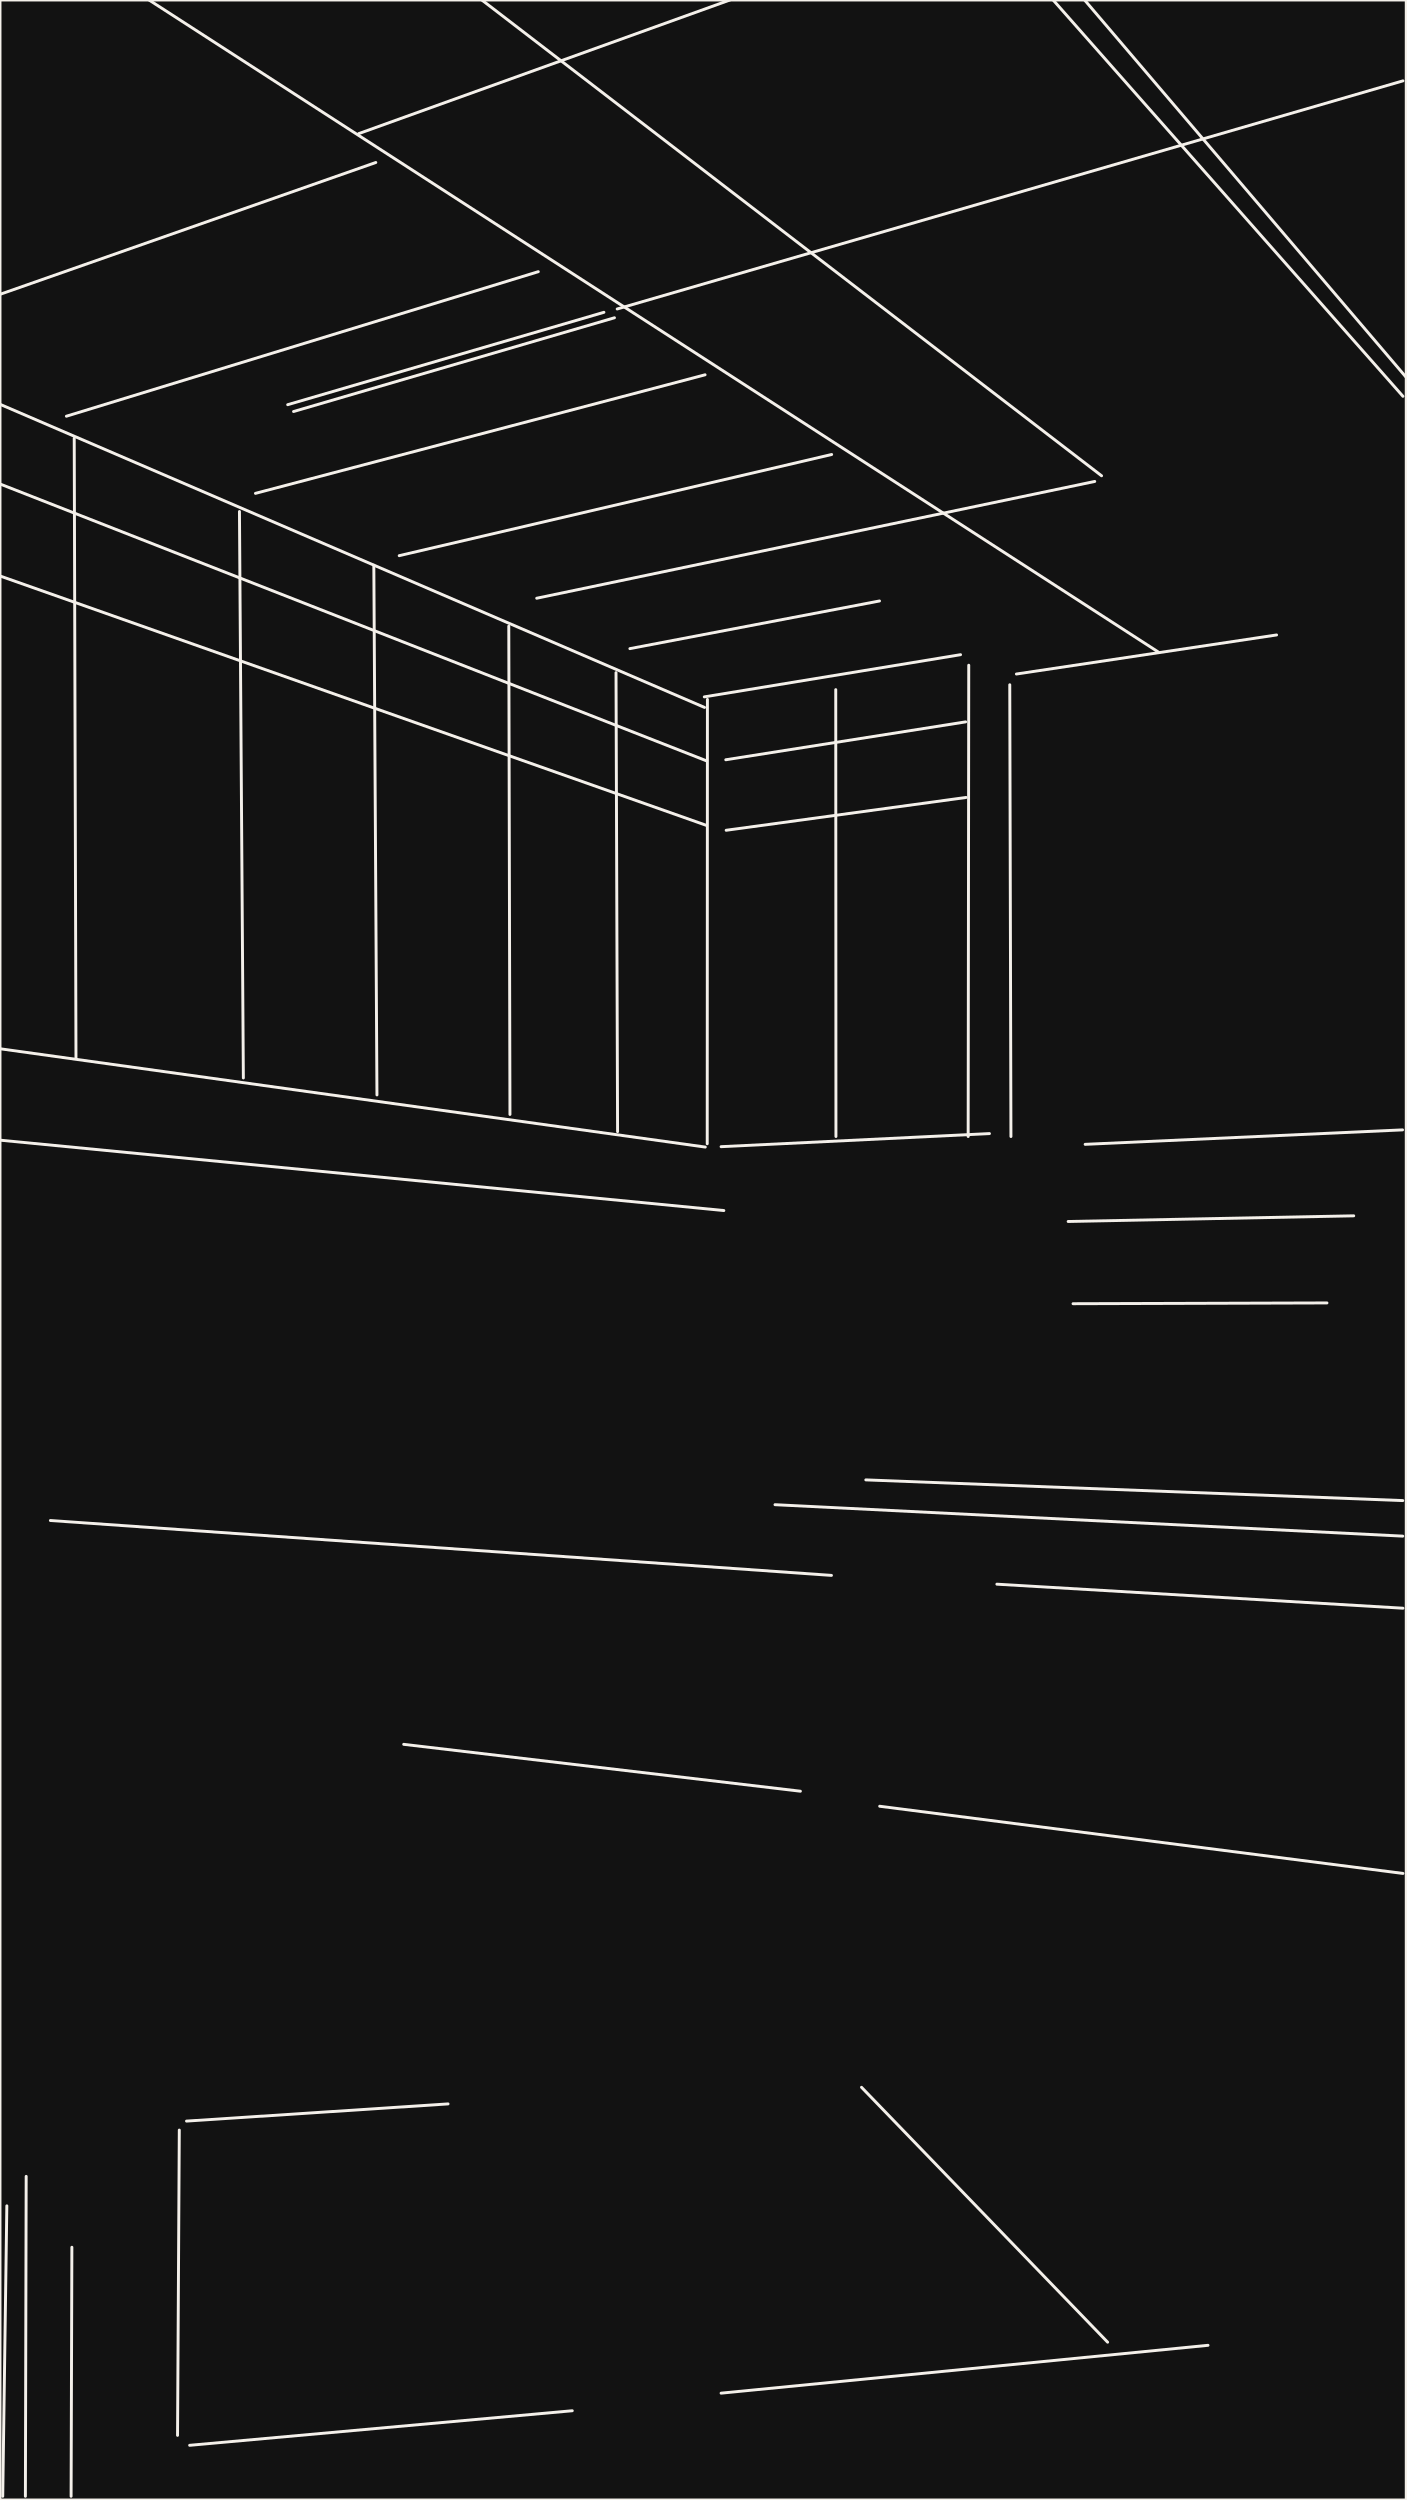
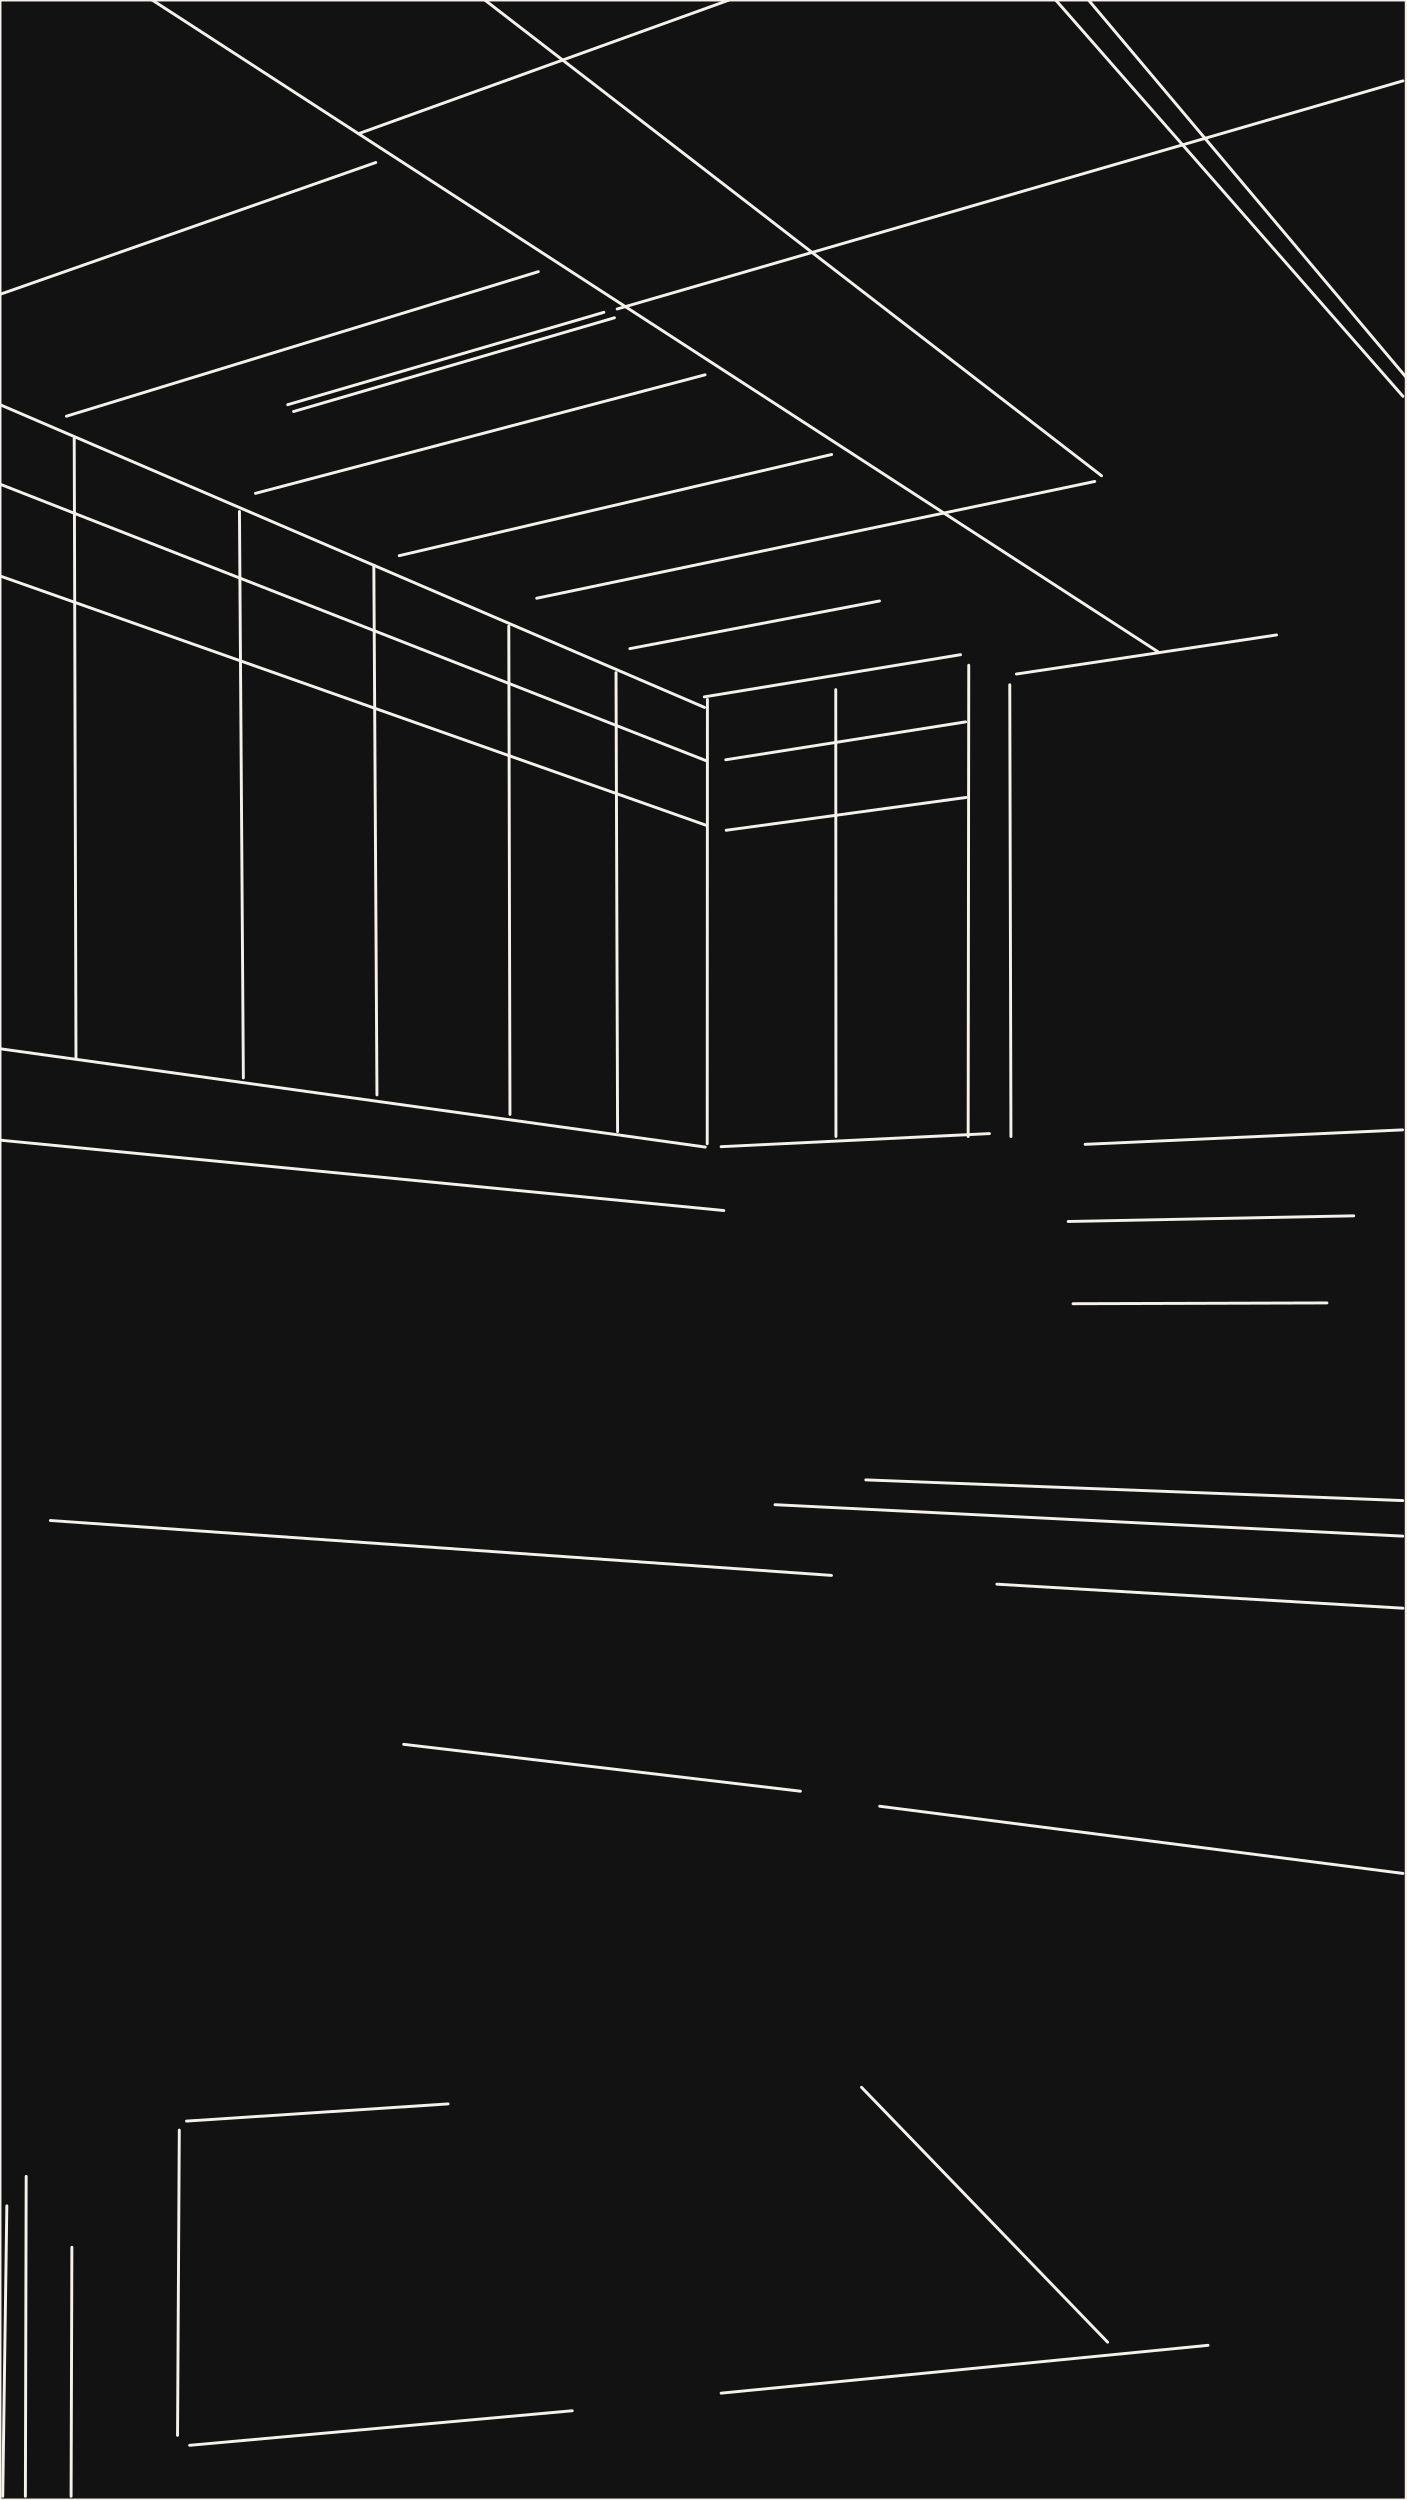
<svg xmlns="http://www.w3.org/2000/svg" viewBox="0 0 720 1280" stroke="#f4f0ea" stroke-width="1.5" stroke-linecap="round">
  <rect width="720" height="1280" fill="#121212" />
-   <line x1="76.3" y1="0" x2="593.0" y2="333.8" />
+   <line x1="77.9" y1="0.0" x2="593.0" y2="333.8" />
  <line x1="718.3" y1="41.4" x2="316.0" y2="158.2" />
  <line x1="25.8" y1="778.5" x2="425.7" y2="806.6" />
-   <line x1="246.7" y1="0" x2="564.0" y2="243.6" />
-   <line x1="0" y1="207.0" x2="360.7" y2="362.2" />
-   <line x1="0" y1="247.8" x2="361.6" y2="389.5" />
-   <line x1="0" y1="294.9" x2="361.7" y2="422.6" />
+   <line x1="248.2" y1="0.0" x2="564.0" y2="243.6" />
+   <line x1="0.0" y1="207.2" x2="360.7" y2="362.2" />
+   <line x1="0.0" y1="247.9" x2="361.6" y2="389.5" />
+   <line x1="0.0" y1="294.9" x2="361.7" y2="422.6" />
  <line x1="370.6" y1="619.8" x2="0.4" y2="583.8" />
  <line x1="0.3" y1="537.0" x2="361.1" y2="587.3" />
  <line x1="396.8" y1="770.4" x2="718.2" y2="786.5" />
  <line x1="38.0" y1="224.4" x2="38.9" y2="541.9" />
  <line x1="560.5" y1="246.5" x2="274.8" y2="306.3" />
  <line x1="122.6" y1="261.9" x2="124.6" y2="551.9" />
  <line x1="443.3" y1="757.7" x2="718.2" y2="768.3" />
-   <line x1="539.2" y1="0" x2="718.3" y2="202.9" />
  <line x1="191.4" y1="289.4" x2="193.0" y2="560.6" />
  <line x1="450.4" y1="924.8" x2="718.3" y2="959.2" />
-   <line x1="555.3" y1="0" x2="719.8" y2="193.0" />
+   <line x1="540.5" y1="0.0" x2="718.3" y2="202.9" />
  <line x1="34.0" y1="213.1" x2="275.6" y2="139.1" />
+   <line x1="557.3" y1="0.0" x2="719.8" y2="193.0" />
  <line x1="618.5" y1="1200.8" x2="369.2" y2="1225.3" />
  <line x1="260.5" y1="320.6" x2="261.1" y2="570.6" />
  <line x1="495.7" y1="581.9" x2="496.0" y2="340.6" />
  <line x1="361.0" y1="191.9" x2="130.8" y2="252.6" />
  <line x1="315.4" y1="344.4" x2="316.2" y2="579.4" />
  <line x1="517.0" y1="350.6" x2="517.6" y2="581.9" />
  <line x1="427.9" y1="353.1" x2="428.0" y2="581.9" />
  <line x1="362.2" y1="358.1" x2="362.1" y2="585.6" />
  <line x1="425.8" y1="232.7" x2="204.4" y2="284.5" />
  <line x1="510.4" y1="811.1" x2="718.3" y2="823.4" />
  <line x1="206.7" y1="893.1" x2="409.8" y2="917.1" />
-   <line x1="192.4" y1="83.2" x2="0" y2="150.7" />
-   <line x1="373.7" y1="0" x2="183.7" y2="68.4" />
+   <line x1="192.4" y1="83.2" x2="0.0" y2="150.7" />
+   <line x1="373.3" y1="0.0" x2="183.7" y2="68.4" />
  <line x1="293.0" y1="1234.3" x2="97.1" y2="1252.0" />
  <line x1="441.1" y1="1068.7" x2="567.1" y2="1199.2" />
  <line x1="314.6" y1="162.7" x2="150.3" y2="210.7" />
  <line x1="147.3" y1="207.2" x2="309.2" y2="159.9" />
  <line x1="13.4" y1="1114.3" x2="13.0" y2="1278.1" />
  <line x1="718.1" y1="578.5" x2="555.6" y2="585.9" />
  <line x1="91.8" y1="1090.6" x2="90.9" y2="1246.9" />
  <line x1="3.5" y1="1129.4" x2="1.4" y2="1278.1" />
  <line x1="693.1" y1="622.5" x2="546.9" y2="625.4" />
  <line x1="369.2" y1="587.1" x2="506.6" y2="580.4" />
  <line x1="653.6" y1="325.1" x2="520.4" y2="345.1" />
  <line x1="229.4" y1="1077.2" x2="95.5" y2="1086.0" />
  <line x1="491.8" y1="335.2" x2="360.6" y2="356.8" />
  <line x1="450.3" y1="307.7" x2="322.5" y2="332.1" />
  <line x1="679.4" y1="667.1" x2="549.4" y2="667.5" />
  <line x1="36.8" y1="1150.6" x2="36.4" y2="1278.1" />
  <line x1="494.4" y1="369.6" x2="371.6" y2="389.0" />
  <line x1="494.6" y1="408.3" x2="371.8" y2="425.1" />
</svg>
